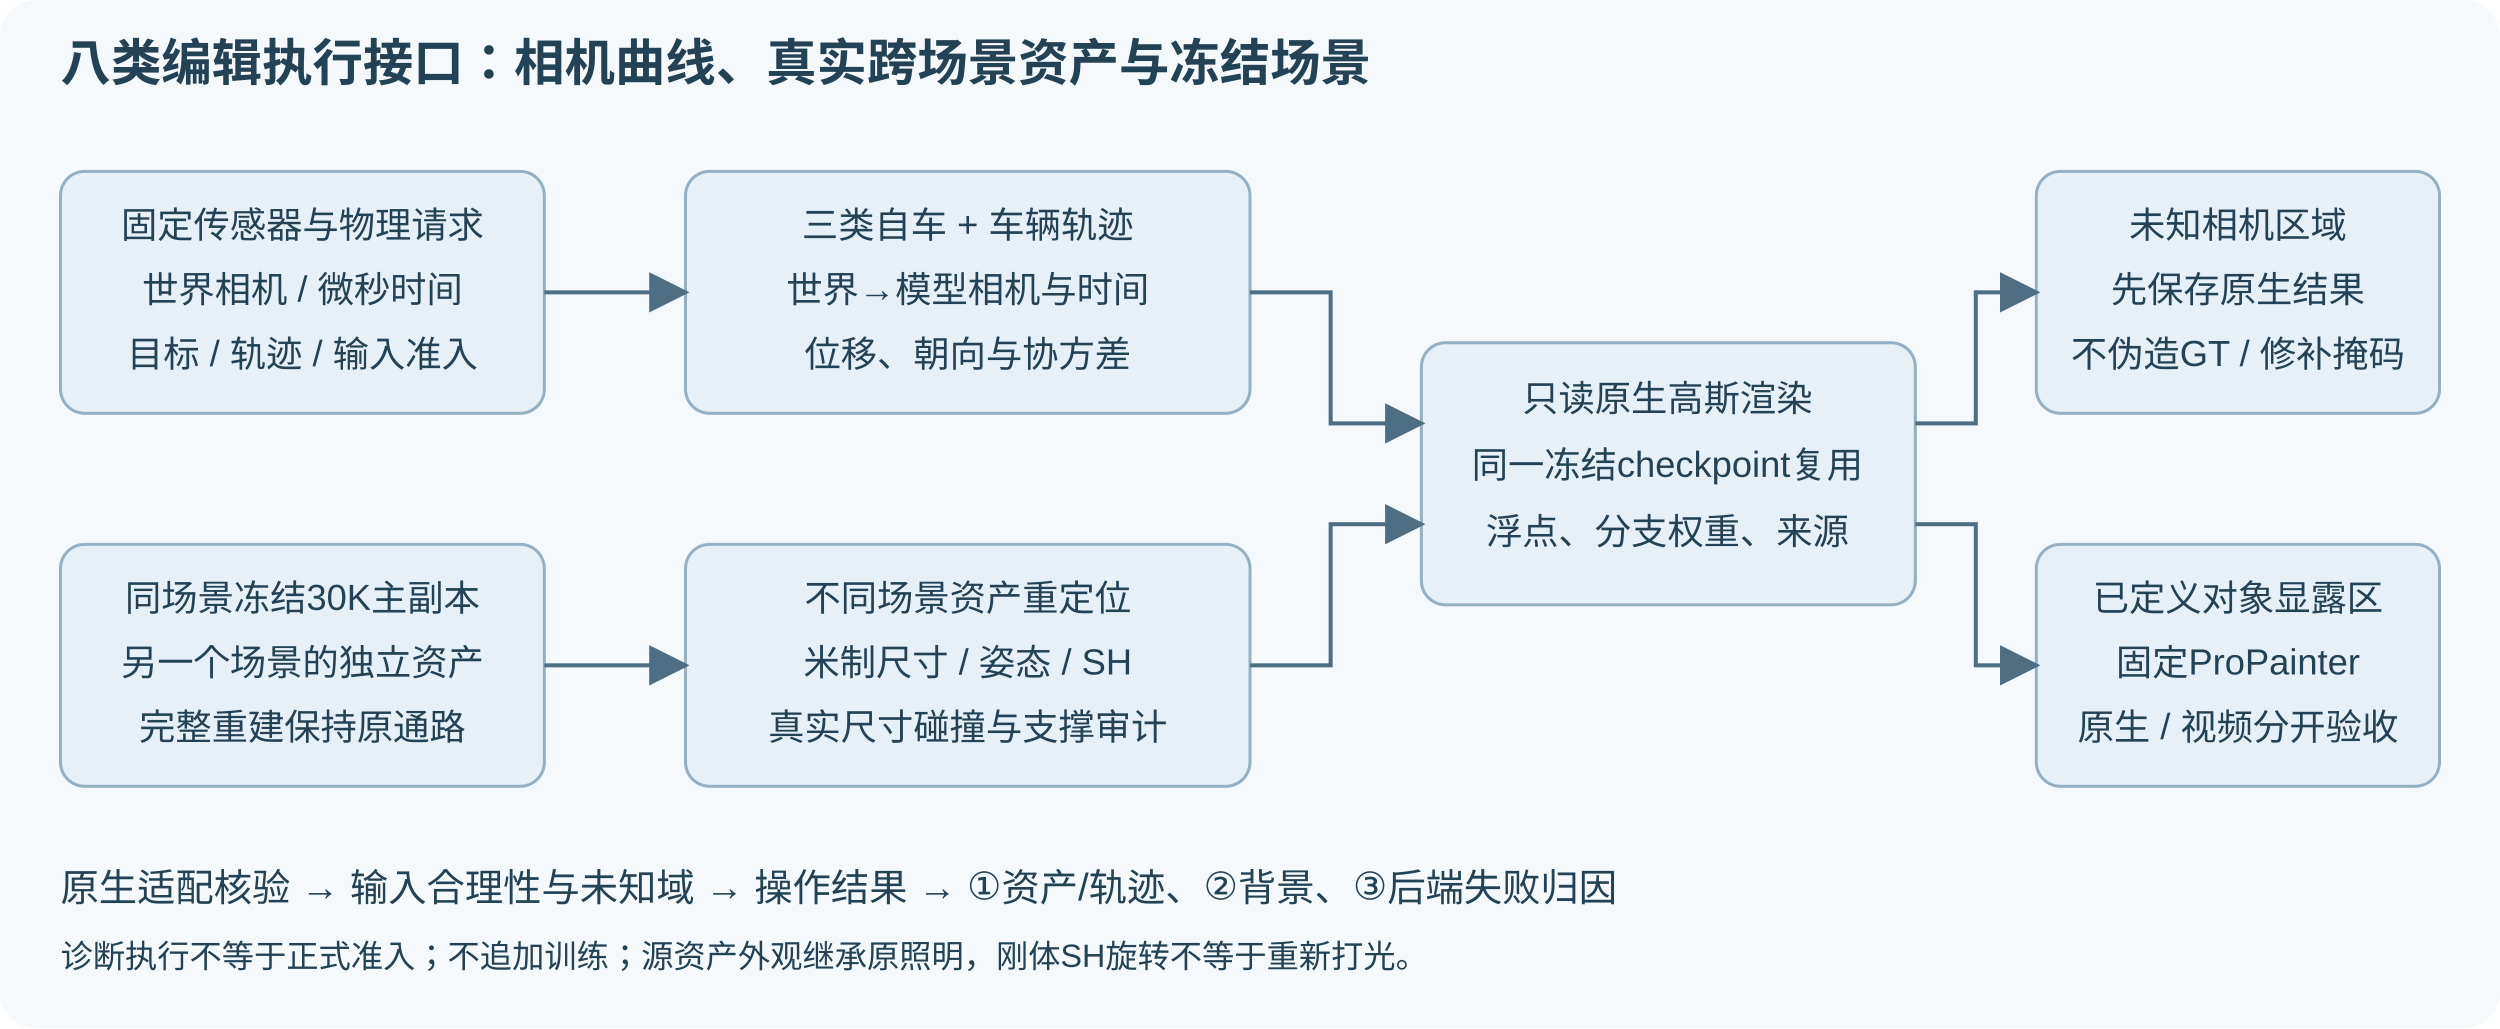
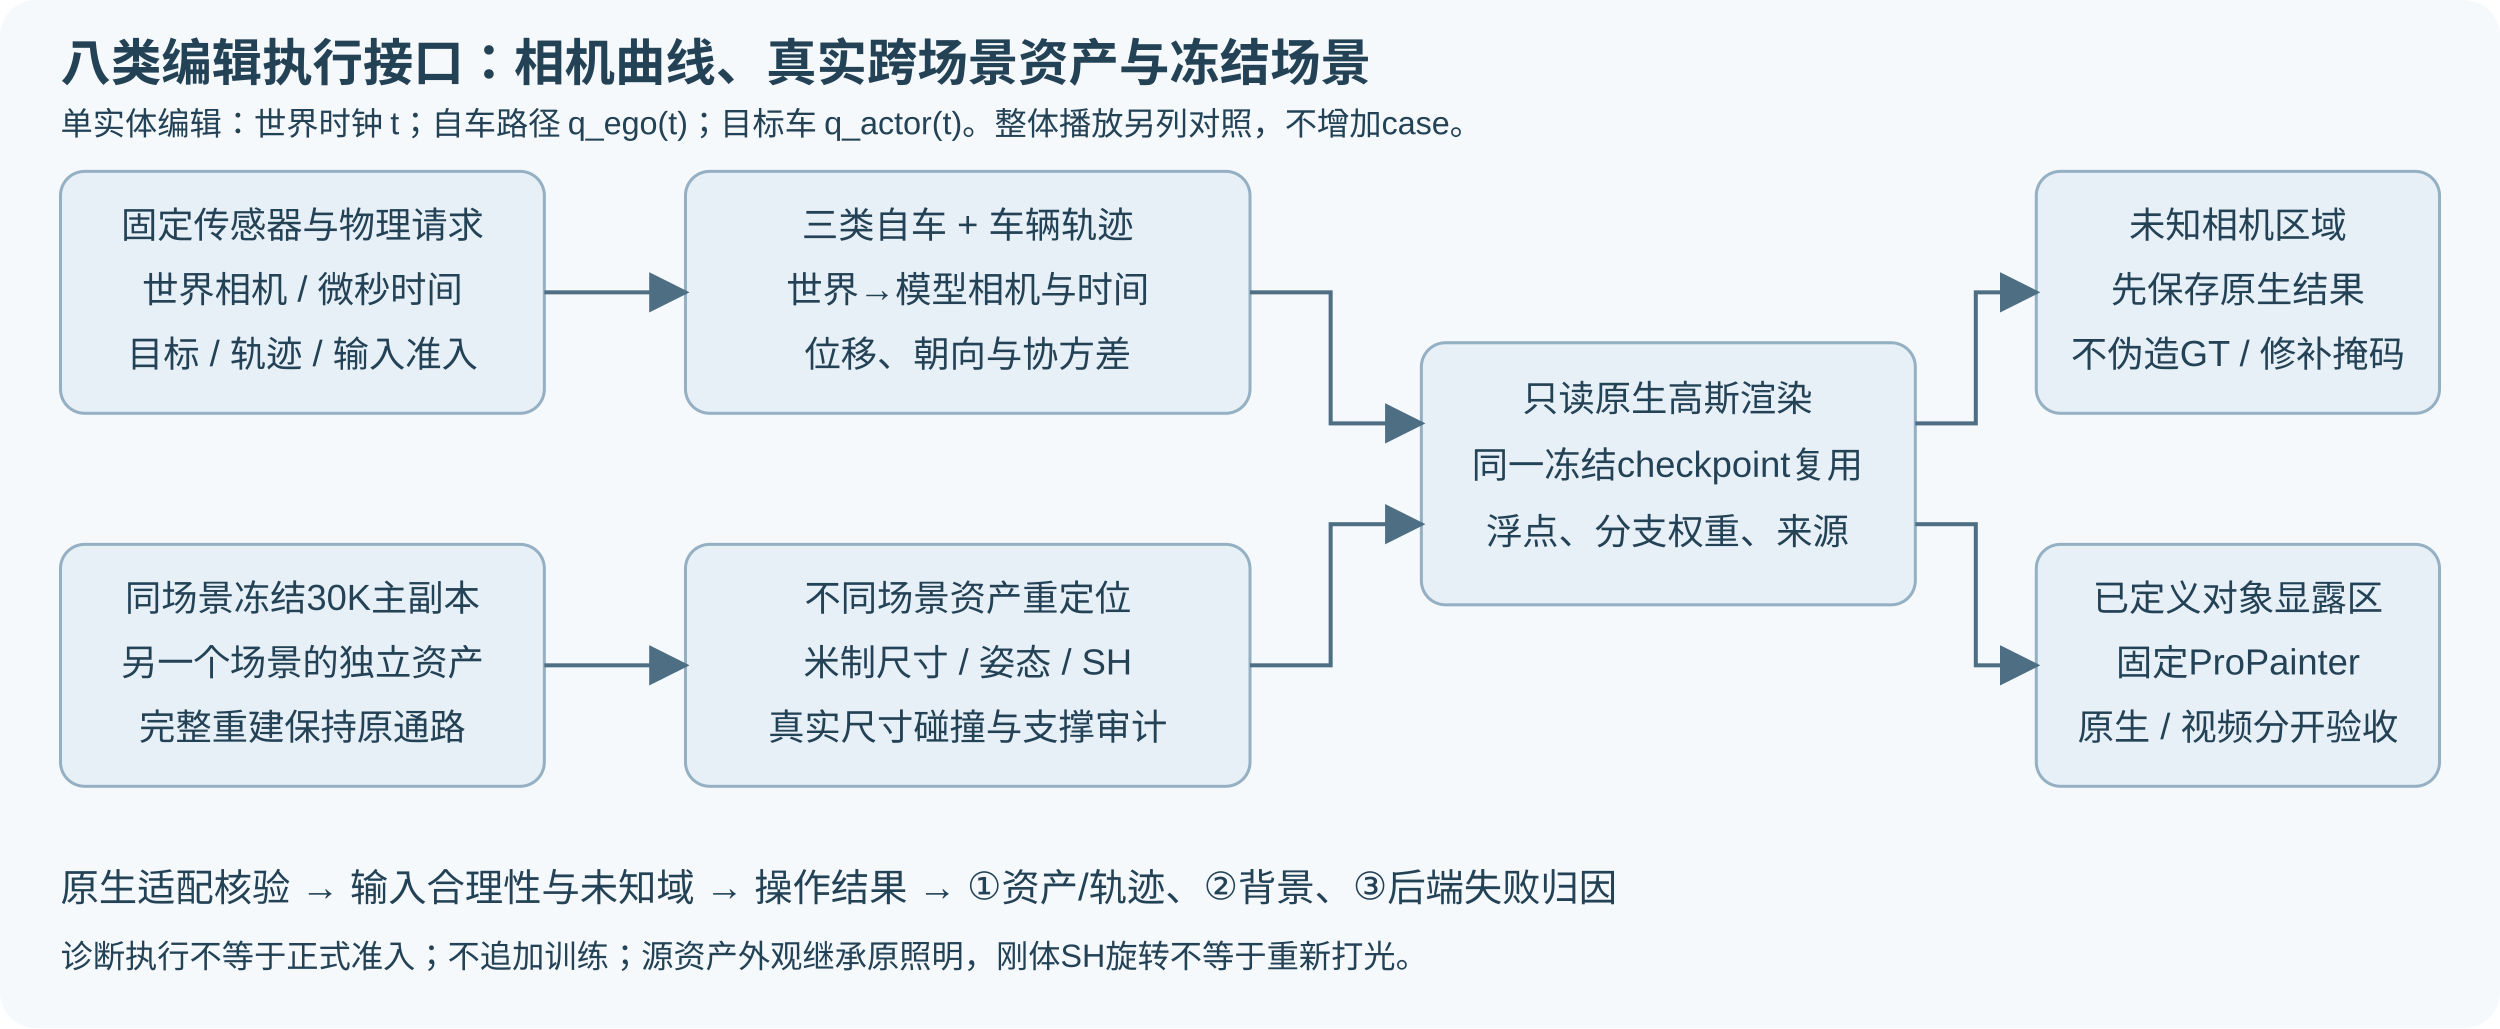
<svg xmlns="http://www.w3.org/2000/svg" width="1240" height="510" viewBox="0 0 1240 510">
  <defs>
    <marker id="a" markerWidth="10" markerHeight="10" refX="9" refY="5" orient="auto">
      <path d="M0 0L10 5L0 10" fill="#4e6e83" />
    </marker>
  </defs>
  <rect width="1240" height="510" rx="18" fill="#f5f9fc" />
  <g font-family="Microsoft YaHei,Arial,sans-serif" fill="#244256">
    <text x="30" y="40" font-size="25" font-weight="bold">八类编辑执行接口：相机曲线、真实跨场景资产与冻结场景</text>
+     <text x="30" y="67" font-size="16">单实体编辑：世界时钟 t；自车路径 q_ego(t)；目标车 q_actor(t)。整体播放另列对照，不增加case。</text>
    <g fill="#e7f0f7" stroke="#95b0c3" stroke-width="1.5">
      <rect x="30" y="85" width="240" height="120" rx="12" />
      <rect x="30" y="270" width="240" height="120" rx="12" />
      <rect x="340" y="85" width="280" height="120" rx="12" />
      <rect x="340" y="270" width="280" height="120" rx="12" />
      <rect x="705" y="170" width="245" height="130" rx="12" />
      <rect x="1010" y="85" width="200" height="120" rx="12" />
      <rect x="1010" y="270" width="200" height="120" rx="12" />
    </g>
    <g font-size="18" text-anchor="middle">
      <text x="150" y="118">固定传感器与物理请求</text>
      <text x="150" y="150">世界相机 / 微秒时间</text>
      <text x="150" y="182">目标 / 轨迹 / 输入准入</text>
      <text x="150" y="303">同场景冻结30K主副本</text>
      <text x="150" y="335">另一个场景的独立资产</text>
      <text x="150" y="367">完整重建保持原通路</text>
      <text x="480" y="118">三类自车 + 车辆轨迹</text>
      <text x="480" y="150">世界→模型相机与时间</text>
      <text x="480" y="182">位移、朝向与协方差</text>
      <text x="480" y="303">不同场景资产重定位</text>
      <text x="480" y="335">米制尺寸 / 姿态 / SH</text>
      <text x="480" y="367">真实尺寸碰撞与支撑审计</text>
      <text x="827" y="204">只读原生高斯渲染</text>
      <text x="827" y="237">同一冻结checkpoint复用</text>
      <text x="827" y="270">浮点、分支权重、来源</text>
      <text x="1110" y="118">未知相机区域</text>
      <text x="1110" y="150">先保存原生结果</text>
      <text x="1110" y="182">不伪造GT / 修补掩码</text>
      <text x="1110" y="303">已定义对象显露区</text>
      <text x="1110" y="335">固定ProPainter</text>
      <text x="1110" y="367">原生 / 视频分开验收</text>
    </g>
    <g fill="none" stroke="#4e6e83" stroke-width="2" marker-end="url(#a)">
      <path d="M270 145H340" />
      <path d="M270 330H340" />
      <path d="M620 145H660V210H705" />
      <path d="M620 330H660V260H705" />
      <path d="M950 210H980V145H1010" />
      <path d="M950 260H980V330H1010" />
    </g>
    <text x="30" y="447" font-size="19">原生适配核验 → 输入合理性与未知域 → 操作结果 → ①资产/轨迹、②背景、③后端失败归因</text>
    <text x="30" y="480" font-size="16">诊断执行不等于正式准入；不追加训练；源资产外观继承原照明，刚体SH旋转不等于重新打光。</text>
  </g>
</svg>
